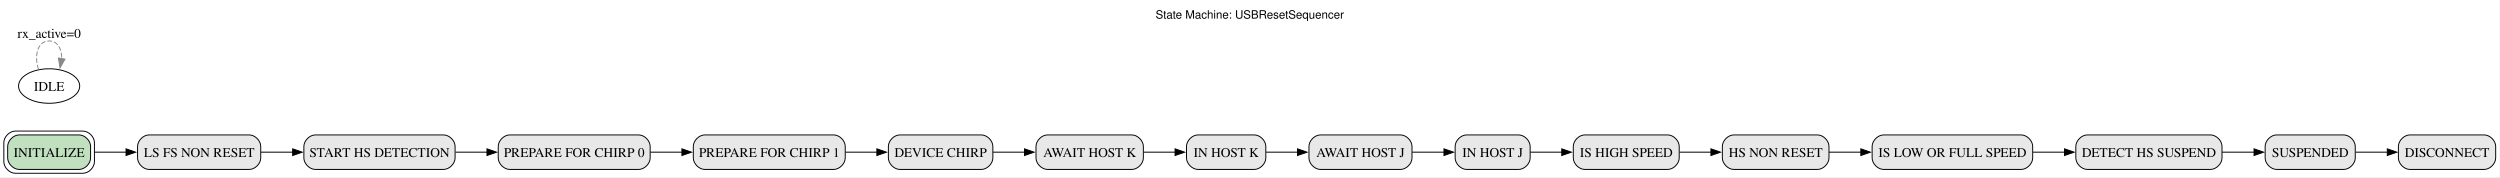
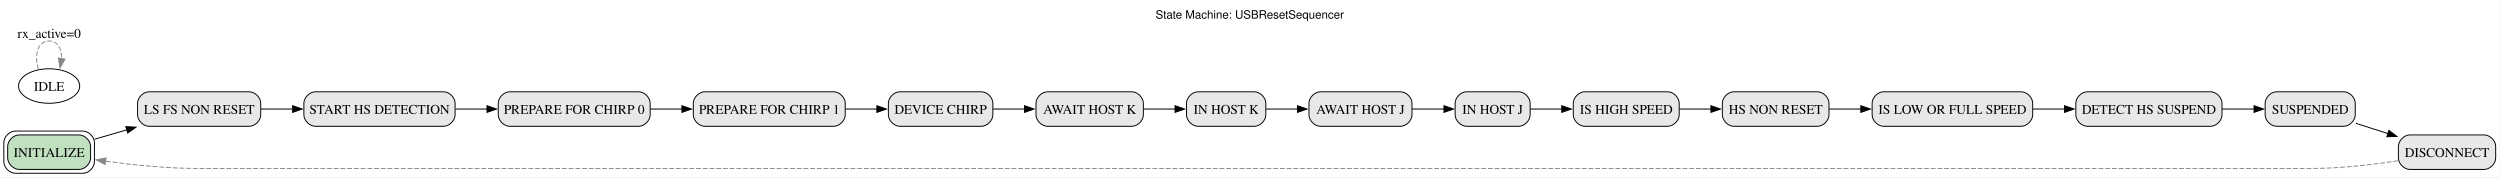
<svg xmlns="http://www.w3.org/2000/svg" width="2608pt" height="185pt" viewBox="0.00 0.00 2608.00 185.00">
  <g id="graph0" class="graph" transform="scale(1 1) rotate(0) translate(4 180.75)">
    <polygon fill="white" stroke="none" points="-4,4 -4,-180.75 2603.5,-180.75 2603.5,4 -4,4" />
    <text xml:space="preserve" text-anchor="middle" x="1299.75" y="-161.35" font-family="Helvetica,sans-Serif" font-size="12.00">State Machine: USBResetSequencer</text>
    <g id="node1" class="node">
      <path fill="#c0e0c0" stroke="black" d="M78.5,-40C78.5,-40 16,-40 16,-40 10,-40 4,-34 4,-28 4,-28 4,-16 4,-16 4,-10 10,-4 16,-4 16,-4 78.5,-4 78.5,-4 84.5,-4 90.5,-10 90.5,-16 90.5,-16 90.5,-28 90.5,-28 90.5,-34 84.5,-40 78.5,-40" />
      <path fill="none" stroke="black" d="M82.5,-44C82.5,-44 12,-44 12,-44 6,-44 0,-38 0,-32 0,-32 0,-12 0,-12 0,-6 6,0 12,0 12,0 82.5,0 82.5,0 88.5,0 94.5,-6 94.5,-12 94.5,-12 94.5,-32 94.5,-32 94.5,-38 88.5,-44 82.5,-44" />
      <text xml:space="preserve" text-anchor="middle" x="47.25" y="-16.95" font-family="Times,serif" font-size="14.00">INITIALIZE</text>
    </g>
    <g id="node2" class="node">
-       <path fill="#e8e8e8" stroke="black" d="M256,-40C256,-40 151.5,-40 151.5,-40 145.5,-40 139.5,-34 139.5,-28 139.5,-28 139.5,-16 139.5,-16 139.5,-10 145.5,-4 151.5,-4 151.5,-4 256,-4 256,-4 262,-4 268,-10 268,-16 268,-16 268,-28 268,-28 268,-34 262,-40 256,-40" />
-       <text xml:space="preserve" text-anchor="middle" x="203.75" y="-16.95" font-family="Times,serif" font-size="14.00">LS FS NON RESET</text>
+       <path fill="#e8e8e8" stroke="black" d="M256,-85C256,-85 151.5,-85 151.5,-85 145.5,-85 139.5,-79 139.5,-73 139.5,-73 139.5,-61 139.5,-61 139.5,-55 145.5,-49 151.5,-49 151.5,-49 256,-49 256,-49 262,-49 268,-55 268,-61 268,-61 268,-73 268,-73 268,-79 262,-85 256,-85" />
+       <text xml:space="preserve" text-anchor="middle" x="203.75" y="-61.95" font-family="Times,serif" font-size="14.00">LS FS NON RESET</text>
    </g>
    <g id="edge1" class="edge">
-       <path fill="none" stroke="black" d="M94.61,-22C105.07,-22 116.44,-22 127.75,-22" />
-       <polygon fill="black" stroke="black" points="127.49,-25.5 137.49,-22 127.49,-18.5 127.49,-25.5" />
+       <path fill="none" stroke="black" d="M94.61,-35.5C105.25,-38.6 116.83,-41.97 128.32,-45.32" />
+       <polygon fill="black" stroke="black" points="127.25,-48.66 137.83,-48.09 129.21,-41.94 127.25,-48.66" />
    </g>
    <g id="node3" class="node">
-       <path fill="#e8e8e8" stroke="black" d="M458.75,-40C458.75,-40 325,-40 325,-40 319,-40 313,-34 313,-28 313,-28 313,-16 313,-16 313,-10 319,-4 325,-4 325,-4 458.75,-4 458.75,-4 464.75,-4 470.75,-10 470.75,-16 470.75,-16 470.75,-28 470.75,-28 470.75,-34 464.75,-40 458.75,-40" />
-       <text xml:space="preserve" text-anchor="middle" x="391.88" y="-16.95" font-family="Times,serif" font-size="14.00">START HS DETECTION</text>
+       <path fill="#e8e8e8" stroke="black" d="M458.75,-85C458.75,-85 325,-85 325,-85 319,-85 313,-79 313,-73 313,-73 313,-61 313,-61 313,-55 319,-49 325,-49 325,-49 458.75,-49 458.75,-49 464.75,-49 470.75,-55 470.75,-61 470.75,-61 470.75,-73 470.75,-73 470.75,-79 464.75,-85 458.75,-85" />
+       <text xml:space="preserve" text-anchor="middle" x="391.88" y="-61.95" font-family="Times,serif" font-size="14.00">START HS DETECTION</text>
    </g>
    <g id="edge2" class="edge">
-       <path fill="none" stroke="black" d="M268.28,-22C279.02,-22 290.35,-22 301.61,-22" />
-       <polygon fill="black" stroke="black" points="301.3,-25.5 311.3,-22 301.3,-18.5 301.3,-25.5" />
+       <path fill="none" stroke="black" d="M268.28,-67C279.02,-67 290.35,-67 301.61,-67" />
+       <polygon fill="black" stroke="black" points="301.3,-70.5 311.3,-67 301.3,-63.5 301.3,-70.5" />
    </g>
    <g id="node4" class="node">
-       <path fill="#e8e8e8" stroke="black" d="M662.25,-40C662.25,-40 527.75,-40 527.75,-40 521.75,-40 515.75,-34 515.75,-28 515.75,-28 515.75,-16 515.75,-16 515.75,-10 521.75,-4 527.75,-4 527.75,-4 662.25,-4 662.25,-4 668.25,-4 674.25,-10 674.25,-16 674.25,-16 674.25,-28 674.25,-28 674.25,-34 668.25,-40 662.25,-40" />
-       <text xml:space="preserve" text-anchor="middle" x="595" y="-16.95" font-family="Times,serif" font-size="14.00">PREPARE FOR CHIRP 0</text>
+       <path fill="#e8e8e8" stroke="black" d="M662.25,-85C662.25,-85 527.75,-85 527.75,-85 521.75,-85 515.75,-79 515.75,-73 515.75,-73 515.75,-61 515.75,-61 515.75,-55 521.75,-49 527.75,-49 527.75,-49 662.25,-49 662.25,-49 668.25,-49 674.25,-55 674.25,-61 674.25,-61 674.25,-73 674.25,-73 674.25,-79 668.25,-85 662.25,-85" />
+       <text xml:space="preserve" text-anchor="middle" x="595" y="-61.95" font-family="Times,serif" font-size="14.00">PREPARE FOR CHIRP 0</text>
    </g>
    <g id="edge3" class="edge">
-       <path fill="none" stroke="black" d="M471.21,-22C482.02,-22 493.18,-22 504.18,-22" />
-       <polygon fill="black" stroke="black" points="504.03,-25.5 514.03,-22 504.03,-18.5 504.03,-25.5" />
+       <path fill="none" stroke="black" d="M471.21,-67C482.02,-67 493.18,-67 504.18,-67" />
+       <polygon fill="black" stroke="black" points="504.03,-70.5 514.03,-67 504.03,-63.5 504.03,-70.5" />
    </g>
    <g id="node5" class="node">
-       <path fill="#e8e8e8" stroke="black" d="M865.75,-40C865.75,-40 731.25,-40 731.25,-40 725.25,-40 719.25,-34 719.25,-28 719.25,-28 719.25,-16 719.25,-16 719.25,-10 725.25,-4 731.25,-4 731.25,-4 865.75,-4 865.75,-4 871.75,-4 877.75,-10 877.75,-16 877.75,-16 877.75,-28 877.75,-28 877.75,-34 871.75,-40 865.75,-40" />
-       <text xml:space="preserve" text-anchor="middle" x="798.5" y="-16.95" font-family="Times,serif" font-size="14.00">PREPARE FOR CHIRP 1</text>
+       <path fill="#e8e8e8" stroke="black" d="M865.75,-85C865.75,-85 731.25,-85 731.25,-85 725.25,-85 719.25,-79 719.25,-73 719.25,-73 719.25,-61 719.25,-61 719.25,-55 725.25,-49 731.25,-49 731.25,-49 865.75,-49 865.75,-49 871.75,-49 877.75,-55 877.75,-61 877.75,-61 877.75,-73 877.75,-73 877.75,-79 871.75,-85 865.75,-85" />
+       <text xml:space="preserve" text-anchor="middle" x="798.5" y="-61.95" font-family="Times,serif" font-size="14.00">PREPARE FOR CHIRP 1</text>
    </g>
    <g id="edge4" class="edge">
-       <path fill="none" stroke="black" d="M674.48,-22C685.31,-22 696.5,-22 707.51,-22" />
-       <polygon fill="black" stroke="black" points="707.39,-25.5 717.39,-22 707.39,-18.5 707.39,-25.5" />
+       <path fill="none" stroke="black" d="M674.48,-67C685.31,-67 696.5,-67 707.51,-67" />
+       <polygon fill="black" stroke="black" points="707.39,-70.5 717.39,-67 707.39,-63.5 707.39,-70.5" />
    </g>
    <g id="node6" class="node">
-       <path fill="#e8e8e8" stroke="black" d="M1019.75,-40C1019.75,-40 934.75,-40 934.75,-40 928.75,-40 922.75,-34 922.75,-28 922.75,-28 922.75,-16 922.75,-16 922.75,-10 928.75,-4 934.75,-4 934.75,-4 1019.75,-4 1019.75,-4 1025.75,-4 1031.75,-10 1031.75,-16 1031.75,-16 1031.75,-28 1031.75,-28 1031.75,-34 1025.75,-40 1019.75,-40" />
-       <text xml:space="preserve" text-anchor="middle" x="977.25" y="-16.95" font-family="Times,serif" font-size="14.00">DEVICE CHIRP</text>
+       <path fill="#e8e8e8" stroke="black" d="M1019.75,-85C1019.75,-85 934.75,-85 934.75,-85 928.75,-85 922.75,-79 922.75,-73 922.75,-73 922.75,-61 922.75,-61 922.75,-55 928.75,-49 934.75,-49 934.75,-49 1019.75,-49 1019.75,-49 1025.75,-49 1031.75,-55 1031.75,-61 1031.75,-61 1031.75,-73 1031.75,-73 1031.75,-79 1025.75,-85 1019.75,-85" />
+       <text xml:space="preserve" text-anchor="middle" x="977.25" y="-61.95" font-family="Times,serif" font-size="14.00">DEVICE CHIRP</text>
    </g>
    <g id="edge5" class="edge">
-       <path fill="none" stroke="black" d="M878.05,-22C889.02,-22 900.2,-22 910.89,-22" />
-       <polygon fill="black" stroke="black" points="910.75,-25.5 920.75,-22 910.75,-18.5 910.75,-25.5" />
+       <path fill="none" stroke="black" d="M878.05,-67C889.02,-67 900.2,-67 910.89,-67" />
+       <polygon fill="black" stroke="black" points="910.75,-70.5 920.75,-67 910.75,-63.5 910.75,-70.5" />
    </g>
    <g id="node7" class="node">
-       <path fill="#e8e8e8" stroke="black" d="M1176.75,-40C1176.75,-40 1088.75,-40 1088.75,-40 1082.75,-40 1076.75,-34 1076.75,-28 1076.75,-28 1076.75,-16 1076.75,-16 1076.75,-10 1082.75,-4 1088.75,-4 1088.75,-4 1176.75,-4 1176.75,-4 1182.75,-4 1188.75,-10 1188.75,-16 1188.75,-16 1188.75,-28 1188.75,-28 1188.75,-34 1182.75,-40 1176.75,-40" />
-       <text xml:space="preserve" text-anchor="middle" x="1132.75" y="-16.95" font-family="Times,serif" font-size="14.00">AWAIT HOST K</text>
+       <path fill="#e8e8e8" stroke="black" d="M1176.75,-85C1176.75,-85 1088.75,-85 1088.75,-85 1082.75,-85 1076.75,-79 1076.75,-73 1076.75,-73 1076.75,-61 1076.75,-61 1076.75,-55 1082.75,-49 1088.75,-49 1088.75,-49 1176.75,-49 1176.75,-49 1182.75,-49 1188.75,-55 1188.75,-61 1188.75,-61 1188.75,-73 1188.75,-73 1188.75,-79 1182.75,-85 1176.75,-85" />
+       <text xml:space="preserve" text-anchor="middle" x="1132.75" y="-61.95" font-family="Times,serif" font-size="14.00">AWAIT HOST K</text>
    </g>
    <g id="edge6" class="edge">
-       <path fill="none" stroke="black" d="M1031.94,-22C1042.59,-22 1053.89,-22 1064.92,-22" />
-       <polygon fill="black" stroke="black" points="1064.76,-25.5 1074.76,-22 1064.76,-18.5 1064.76,-25.5" />
+       <path fill="none" stroke="black" d="M1031.94,-67C1042.59,-67 1053.89,-67 1064.92,-67" />
+       <polygon fill="black" stroke="black" points="1064.76,-70.5 1074.76,-67 1064.76,-63.5 1064.76,-70.5" />
    </g>
    <g id="node8" class="node">
-       <path fill="#e8e8e8" stroke="black" d="M1304.5,-40C1304.5,-40 1245.75,-40 1245.75,-40 1239.75,-40 1233.75,-34 1233.75,-28 1233.75,-28 1233.75,-16 1233.75,-16 1233.75,-10 1239.75,-4 1245.75,-4 1245.75,-4 1304.5,-4 1304.5,-4 1310.5,-4 1316.5,-10 1316.5,-16 1316.5,-16 1316.5,-28 1316.5,-28 1316.5,-34 1310.5,-40 1304.5,-40" />
-       <text xml:space="preserve" text-anchor="middle" x="1275.12" y="-16.95" font-family="Times,serif" font-size="14.00">IN HOST K</text>
+       <path fill="#e8e8e8" stroke="black" d="M1304.5,-85C1304.5,-85 1245.75,-85 1245.75,-85 1239.75,-85 1233.75,-79 1233.75,-73 1233.75,-73 1233.75,-61 1233.75,-61 1233.75,-55 1239.75,-49 1245.75,-49 1245.75,-49 1304.5,-49 1304.5,-49 1310.5,-49 1316.5,-55 1316.5,-61 1316.5,-61 1316.5,-73 1316.5,-73 1316.5,-79 1310.5,-85 1304.5,-85" />
+       <text xml:space="preserve" text-anchor="middle" x="1275.12" y="-61.95" font-family="Times,serif" font-size="14.00">IN HOST K</text>
    </g>
    <g id="edge7" class="edge">
-       <path fill="none" stroke="black" d="M1189.23,-22C1200.04,-22 1211.33,-22 1222.02,-22" />
-       <polygon fill="black" stroke="black" points="1221.82,-25.5 1231.82,-22 1221.82,-18.5 1221.82,-25.5" />
+       <path fill="none" stroke="black" d="M1189.23,-67C1200.04,-67 1211.33,-67 1222.02,-67" />
+       <polygon fill="black" stroke="black" points="1221.82,-70.5 1231.82,-67 1221.82,-63.5 1221.82,-70.5" />
    </g>
    <g id="node9" class="node">
-       <path fill="#e8e8e8" stroke="black" d="M1457,-40C1457,-40 1373.5,-40 1373.5,-40 1367.5,-40 1361.5,-34 1361.5,-28 1361.5,-28 1361.5,-16 1361.5,-16 1361.5,-10 1367.5,-4 1373.5,-4 1373.5,-4 1457,-4 1457,-4 1463,-4 1469,-10 1469,-16 1469,-16 1469,-28 1469,-28 1469,-34 1463,-40 1457,-40" />
-       <text xml:space="preserve" text-anchor="middle" x="1415.25" y="-16.95" font-family="Times,serif" font-size="14.00">AWAIT HOST J</text>
+       <path fill="#e8e8e8" stroke="black" d="M1457,-85C1457,-85 1373.5,-85 1373.5,-85 1367.5,-85 1361.5,-79 1361.5,-73 1361.5,-73 1361.5,-61 1361.5,-61 1361.5,-55 1367.5,-49 1373.5,-49 1373.5,-49 1457,-49 1457,-49 1463,-49 1469,-55 1469,-61 1469,-61 1469,-73 1469,-73 1469,-79 1463,-85 1457,-85" />
+       <text xml:space="preserve" text-anchor="middle" x="1415.25" y="-61.95" font-family="Times,serif" font-size="14.00">AWAIT HOST J</text>
    </g>
    <g id="edge8" class="edge">
-       <path fill="none" stroke="black" d="M1316.82,-22C1327.1,-22 1338.39,-22 1349.53,-22" />
-       <polygon fill="black" stroke="black" points="1349.52,-25.5 1359.52,-22 1349.52,-18.5 1349.52,-25.5" />
+       <path fill="none" stroke="black" d="M1316.82,-67C1327.1,-67 1338.39,-67 1349.53,-67" />
+       <polygon fill="black" stroke="black" points="1349.52,-70.5 1359.52,-67 1349.52,-63.5 1349.52,-70.5" />
    </g>
    <g id="node10" class="node">
-       <path fill="#e8e8e8" stroke="black" d="M1580.25,-40C1580.25,-40 1526,-40 1526,-40 1520,-40 1514,-34 1514,-28 1514,-28 1514,-16 1514,-16 1514,-10 1520,-4 1526,-4 1526,-4 1580.25,-4 1580.25,-4 1586.25,-4 1592.25,-10 1592.25,-16 1592.25,-16 1592.25,-28 1592.25,-28 1592.25,-34 1586.25,-40 1580.25,-40" />
-       <text xml:space="preserve" text-anchor="middle" x="1553.12" y="-16.95" font-family="Times,serif" font-size="14.00">IN HOST J</text>
+       <path fill="#e8e8e8" stroke="black" d="M1580.25,-85C1580.25,-85 1526,-85 1526,-85 1520,-85 1514,-79 1514,-73 1514,-73 1514,-61 1514,-61 1514,-55 1520,-49 1526,-49 1526,-49 1580.25,-49 1580.25,-49 1586.25,-49 1592.25,-55 1592.25,-61 1592.25,-61 1592.25,-73 1592.25,-73 1592.25,-79 1586.25,-85 1580.25,-85" />
+       <text xml:space="preserve" text-anchor="middle" x="1553.12" y="-61.95" font-family="Times,serif" font-size="14.00">IN HOST J</text>
    </g>
    <g id="edge9" class="edge">
-       <path fill="none" stroke="black" d="M1469.17,-22C1480.12,-22 1491.61,-22 1502.43,-22" />
-       <polygon fill="black" stroke="black" points="1502.34,-25.5 1512.34,-22 1502.34,-18.5 1502.34,-25.5" />
+       <path fill="none" stroke="black" d="M1469.17,-67C1480.12,-67 1491.61,-67 1502.43,-67" />
+       <polygon fill="black" stroke="black" points="1502.34,-70.5 1512.34,-67 1502.34,-63.5 1502.34,-70.5" />
    </g>
    <g id="node11" class="node">
-       <path fill="#e8e8e8" stroke="black" d="M1735.75,-40C1735.75,-40 1649.25,-40 1649.25,-40 1643.25,-40 1637.25,-34 1637.25,-28 1637.25,-28 1637.25,-16 1637.25,-16 1637.25,-10 1643.25,-4 1649.25,-4 1649.25,-4 1735.75,-4 1735.75,-4 1741.75,-4 1747.75,-10 1747.75,-16 1747.75,-16 1747.75,-28 1747.75,-28 1747.75,-34 1741.75,-40 1735.75,-40" />
-       <text xml:space="preserve" text-anchor="middle" x="1692.5" y="-16.95" font-family="Times,serif" font-size="14.00">IS HIGH SPEED</text>
+       <path fill="#e8e8e8" stroke="black" d="M1735.75,-85C1735.75,-85 1649.25,-85 1649.25,-85 1643.25,-85 1637.25,-79 1637.25,-73 1637.25,-73 1637.25,-61 1637.25,-61 1637.25,-55 1643.25,-49 1649.25,-49 1649.25,-49 1735.75,-49 1735.75,-49 1741.75,-49 1747.75,-55 1747.75,-61 1747.75,-61 1747.75,-73 1747.75,-73 1747.75,-79 1741.75,-85 1735.75,-85" />
+       <text xml:space="preserve" text-anchor="middle" x="1692.5" y="-61.95" font-family="Times,serif" font-size="14.00">IS HIGH SPEED</text>
    </g>
    <g id="edge10" class="edge">
-       <path fill="none" stroke="black" d="M1592.39,-22C1602.69,-22 1614.14,-22 1625.48,-22" />
-       <polygon fill="black" stroke="black" points="1625.24,-25.5 1635.24,-22 1625.24,-18.5 1625.24,-25.5" />
+       <path fill="none" stroke="black" d="M1592.39,-67C1602.69,-67 1614.14,-67 1625.48,-67" />
+       <polygon fill="black" stroke="black" points="1625.24,-70.5 1635.24,-67 1625.24,-63.5 1625.24,-70.5" />
    </g>
    <g id="node12" class="node">
-       <path fill="#e8e8e8" stroke="black" d="M1892,-40C1892,-40 1804.75,-40 1804.75,-40 1798.75,-40 1792.75,-34 1792.75,-28 1792.75,-28 1792.75,-16 1792.75,-16 1792.75,-10 1798.75,-4 1804.75,-4 1804.75,-4 1892,-4 1892,-4 1898,-4 1904,-10 1904,-16 1904,-16 1904,-28 1904,-28 1904,-34 1898,-40 1892,-40" />
-       <text xml:space="preserve" text-anchor="middle" x="1848.38" y="-16.95" font-family="Times,serif" font-size="14.00">HS NON RESET</text>
+       <path fill="#e8e8e8" stroke="black" d="M1892,-85C1892,-85 1804.75,-85 1804.75,-85 1798.75,-85 1792.75,-79 1792.75,-73 1792.75,-73 1792.75,-61 1792.75,-61 1792.75,-55 1798.75,-49 1804.75,-49 1804.75,-49 1892,-49 1892,-49 1898,-49 1904,-55 1904,-61 1904,-61 1904,-73 1904,-73 1904,-79 1898,-85 1892,-85" />
+       <text xml:space="preserve" text-anchor="middle" x="1848.38" y="-61.95" font-family="Times,serif" font-size="14.00">HS NON RESET</text>
    </g>
    <g id="edge11" class="edge">
-       <path fill="none" stroke="black" d="M1748.18,-22C1758.83,-22 1770.09,-22 1781.06,-22" />
-       <polygon fill="black" stroke="black" points="1780.84,-25.5 1790.84,-22 1780.84,-18.5 1780.84,-25.5" />
+       <path fill="none" stroke="black" d="M1748.18,-67C1758.83,-67 1770.09,-67 1781.06,-67" />
+       <polygon fill="black" stroke="black" points="1780.84,-70.5 1790.84,-67 1780.84,-63.5 1780.84,-70.5" />
    </g>
    <g id="node13" class="node">
-       <path fill="#e8e8e8" stroke="black" d="M2104.5,-40C2104.5,-40 1961,-40 1961,-40 1955,-40 1949,-34 1949,-28 1949,-28 1949,-16 1949,-16 1949,-10 1955,-4 1961,-4 1961,-4 2104.5,-4 2104.5,-4 2110.5,-4 2116.5,-10 2116.5,-16 2116.5,-16 2116.5,-28 2116.5,-28 2116.5,-34 2110.5,-40 2104.5,-40" />
-       <text xml:space="preserve" text-anchor="middle" x="2032.75" y="-16.95" font-family="Times,serif" font-size="14.00">IS LOW OR FULL SPEED</text>
+       <path fill="#e8e8e8" stroke="black" d="M2104.5,-85C2104.5,-85 1961,-85 1961,-85 1955,-85 1949,-79 1949,-73 1949,-73 1949,-61 1949,-61 1949,-55 1955,-49 1961,-49 1961,-49 2104.5,-49 2104.5,-49 2110.5,-49 2116.5,-55 2116.5,-61 2116.5,-61 2116.5,-73 2116.5,-73 2116.5,-79 2110.5,-85 2104.5,-85" />
+       <text xml:space="preserve" text-anchor="middle" x="2032.75" y="-61.95" font-family="Times,serif" font-size="14.00">IS LOW OR FULL SPEED</text>
    </g>
    <g id="edge12" class="edge">
-       <path fill="none" stroke="black" d="M1904.09,-22C1914.64,-22 1925.96,-22 1937.35,-22" />
-       <polygon fill="black" stroke="black" points="1937.22,-25.5 1947.22,-22 1937.22,-18.5 1937.22,-25.5" />
+       <path fill="none" stroke="black" d="M1904.09,-67C1914.64,-67 1925.96,-67 1937.35,-67" />
+       <polygon fill="black" stroke="black" points="1937.22,-70.5 1947.22,-67 1937.22,-63.5 1937.22,-70.5" />
    </g>
    <g id="node14" class="node">
-       <path fill="#e8e8e8" stroke="black" d="M2302,-40C2302,-40 2173.5,-40 2173.5,-40 2167.5,-40 2161.5,-34 2161.5,-28 2161.5,-28 2161.5,-16 2161.5,-16 2161.5,-10 2167.5,-4 2173.5,-4 2173.5,-4 2302,-4 2302,-4 2308,-4 2314,-10 2314,-16 2314,-16 2314,-28 2314,-28 2314,-34 2308,-40 2302,-40" />
-       <text xml:space="preserve" text-anchor="middle" x="2237.75" y="-16.95" font-family="Times,serif" font-size="14.00">DETECT HS SUSPEND</text>
+       <path fill="#e8e8e8" stroke="black" d="M2302,-85C2302,-85 2173.5,-85 2173.5,-85 2167.5,-85 2161.5,-79 2161.5,-73 2161.5,-73 2161.5,-61 2161.5,-61 2161.5,-55 2167.5,-49 2173.5,-49 2173.5,-49 2302,-49 2302,-49 2308,-49 2314,-55 2314,-61 2314,-61 2314,-73 2314,-73 2314,-79 2308,-85 2302,-85" />
+       <text xml:space="preserve" text-anchor="middle" x="2237.75" y="-61.95" font-family="Times,serif" font-size="14.00">DETECT HS SUSPEND</text>
    </g>
    <g id="edge13" class="edge">
-       <path fill="none" stroke="black" d="M2116.9,-22C2127.79,-22 2138.97,-22 2149.92,-22" />
-       <polygon fill="black" stroke="black" points="2149.71,-25.5 2159.71,-22 2149.71,-18.5 2149.71,-25.5" />
+       <path fill="none" stroke="black" d="M2116.9,-67C2127.79,-67 2138.97,-67 2149.92,-67" />
+       <polygon fill="black" stroke="black" points="2149.71,-70.5 2159.71,-67 2149.71,-63.5 2149.71,-70.5" />
    </g>
    <g id="node15" class="node">
-       <path fill="#e8e8e8" stroke="black" d="M2441,-40C2441,-40 2371,-40 2371,-40 2365,-40 2359,-34 2359,-28 2359,-28 2359,-16 2359,-16 2359,-10 2365,-4 2371,-4 2371,-4 2441,-4 2441,-4 2447,-4 2453,-10 2453,-16 2453,-16 2453,-28 2453,-28 2453,-34 2447,-40 2441,-40" />
-       <text xml:space="preserve" text-anchor="middle" x="2406" y="-16.95" font-family="Times,serif" font-size="14.00">SUSPENDED</text>
+       <path fill="#e8e8e8" stroke="black" d="M2441,-85C2441,-85 2371,-85 2371,-85 2365,-85 2359,-79 2359,-73 2359,-73 2359,-61 2359,-61 2359,-55 2365,-49 2371,-49 2371,-49 2441,-49 2441,-49 2447,-49 2453,-55 2453,-61 2453,-61 2453,-73 2453,-73 2453,-79 2447,-85 2441,-85" />
+       <text xml:space="preserve" text-anchor="middle" x="2406" y="-61.95" font-family="Times,serif" font-size="14.00">SUSPENDED</text>
    </g>
    <g id="edge14" class="edge">
-       <path fill="none" stroke="black" d="M2314.09,-22C2325.32,-22 2336.74,-22 2347.53,-22" />
-       <polygon fill="black" stroke="black" points="2347.42,-25.5 2357.42,-22 2347.42,-18.5 2347.42,-25.5" />
+       <path fill="none" stroke="black" d="M2314.09,-67C2325.32,-67 2336.74,-67 2347.53,-67" />
+       <polygon fill="black" stroke="black" points="2347.42,-70.5 2357.42,-67 2347.42,-63.5 2347.42,-70.5" />
    </g>
    <g id="node16" class="node">
      <path fill="#e8e8e8" stroke="black" d="M2587.5,-40C2587.5,-40 2510,-40 2510,-40 2504,-40 2498,-34 2498,-28 2498,-28 2498,-16 2498,-16 2498,-10 2504,-4 2510,-4 2510,-4 2587.5,-4 2587.5,-4 2593.5,-4 2599.5,-10 2599.5,-16 2599.5,-16 2599.5,-28 2599.5,-28 2599.5,-34 2593.5,-40 2587.5,-40" />
      <text xml:space="preserve" text-anchor="middle" x="2548.75" y="-16.95" font-family="Times,serif" font-size="14.00">DISCONNECT</text>
    </g>
    <g id="edge15" class="edge">
-       <path fill="none" stroke="black" d="M2453.48,-22C2464.06,-22 2475.45,-22 2486.54,-22" />
-       <polygon fill="black" stroke="black" points="2486.42,-25.5 2496.42,-22 2486.42,-18.5 2486.42,-25.5" />
+       <path fill="none" stroke="black" d="M2453.48,-52.14C2464.28,-48.69 2475.93,-44.96 2487.24,-41.35" />
+       <polygon fill="black" stroke="black" points="2488.03,-44.77 2496.49,-38.39 2485.9,-38.1 2488.03,-44.77" />
+     </g>
+     <g id="edge16" class="edge">
+       <path fill="none" stroke="#888888" stroke-dasharray="5,2" d="M2497.77,-13C2470.95,-8.92 2437.27,-5 2407,-5 202.75,-5 202.75,-5 202.75,-5 170.59,-5 134.89,-8.68 105.91,-12.62" />
+       <polygon fill="#888888" stroke="#888888" points="105.67,-9.12 96.25,-13.99 106.64,-16.05 105.67,-9.12" />
    </g>
    <g id="node17" class="node">
      <ellipse fill="none" stroke="black" cx="47.25" cy="-91" rx="31.9" ry="18" />
      <text xml:space="preserve" text-anchor="middle" x="47.25" y="-85.95" font-family="Times,serif" font-size="14.00">IDLE</text>
    </g>
-     <g id="edge16" class="edge">
+     <g id="edge17" class="edge">
      <path fill="none" stroke="#888888" stroke-dasharray="5,2" d="M36.17,-108.35C31.43,-122.85 35.13,-138 47.25,-138 56.25,-138 60.6,-129.66 60.31,-119.43" />
      <polygon fill="#888888" stroke="#888888" points="63.81,-119.07 58.6,-109.84 56.92,-120.3 63.81,-119.07" />
      <text xml:space="preserve" text-anchor="middle" x="47.25" y="-141.2" font-family="Times,serif" font-size="14.00">rx_active=0</text>
    </g>
  </g>
</svg>
